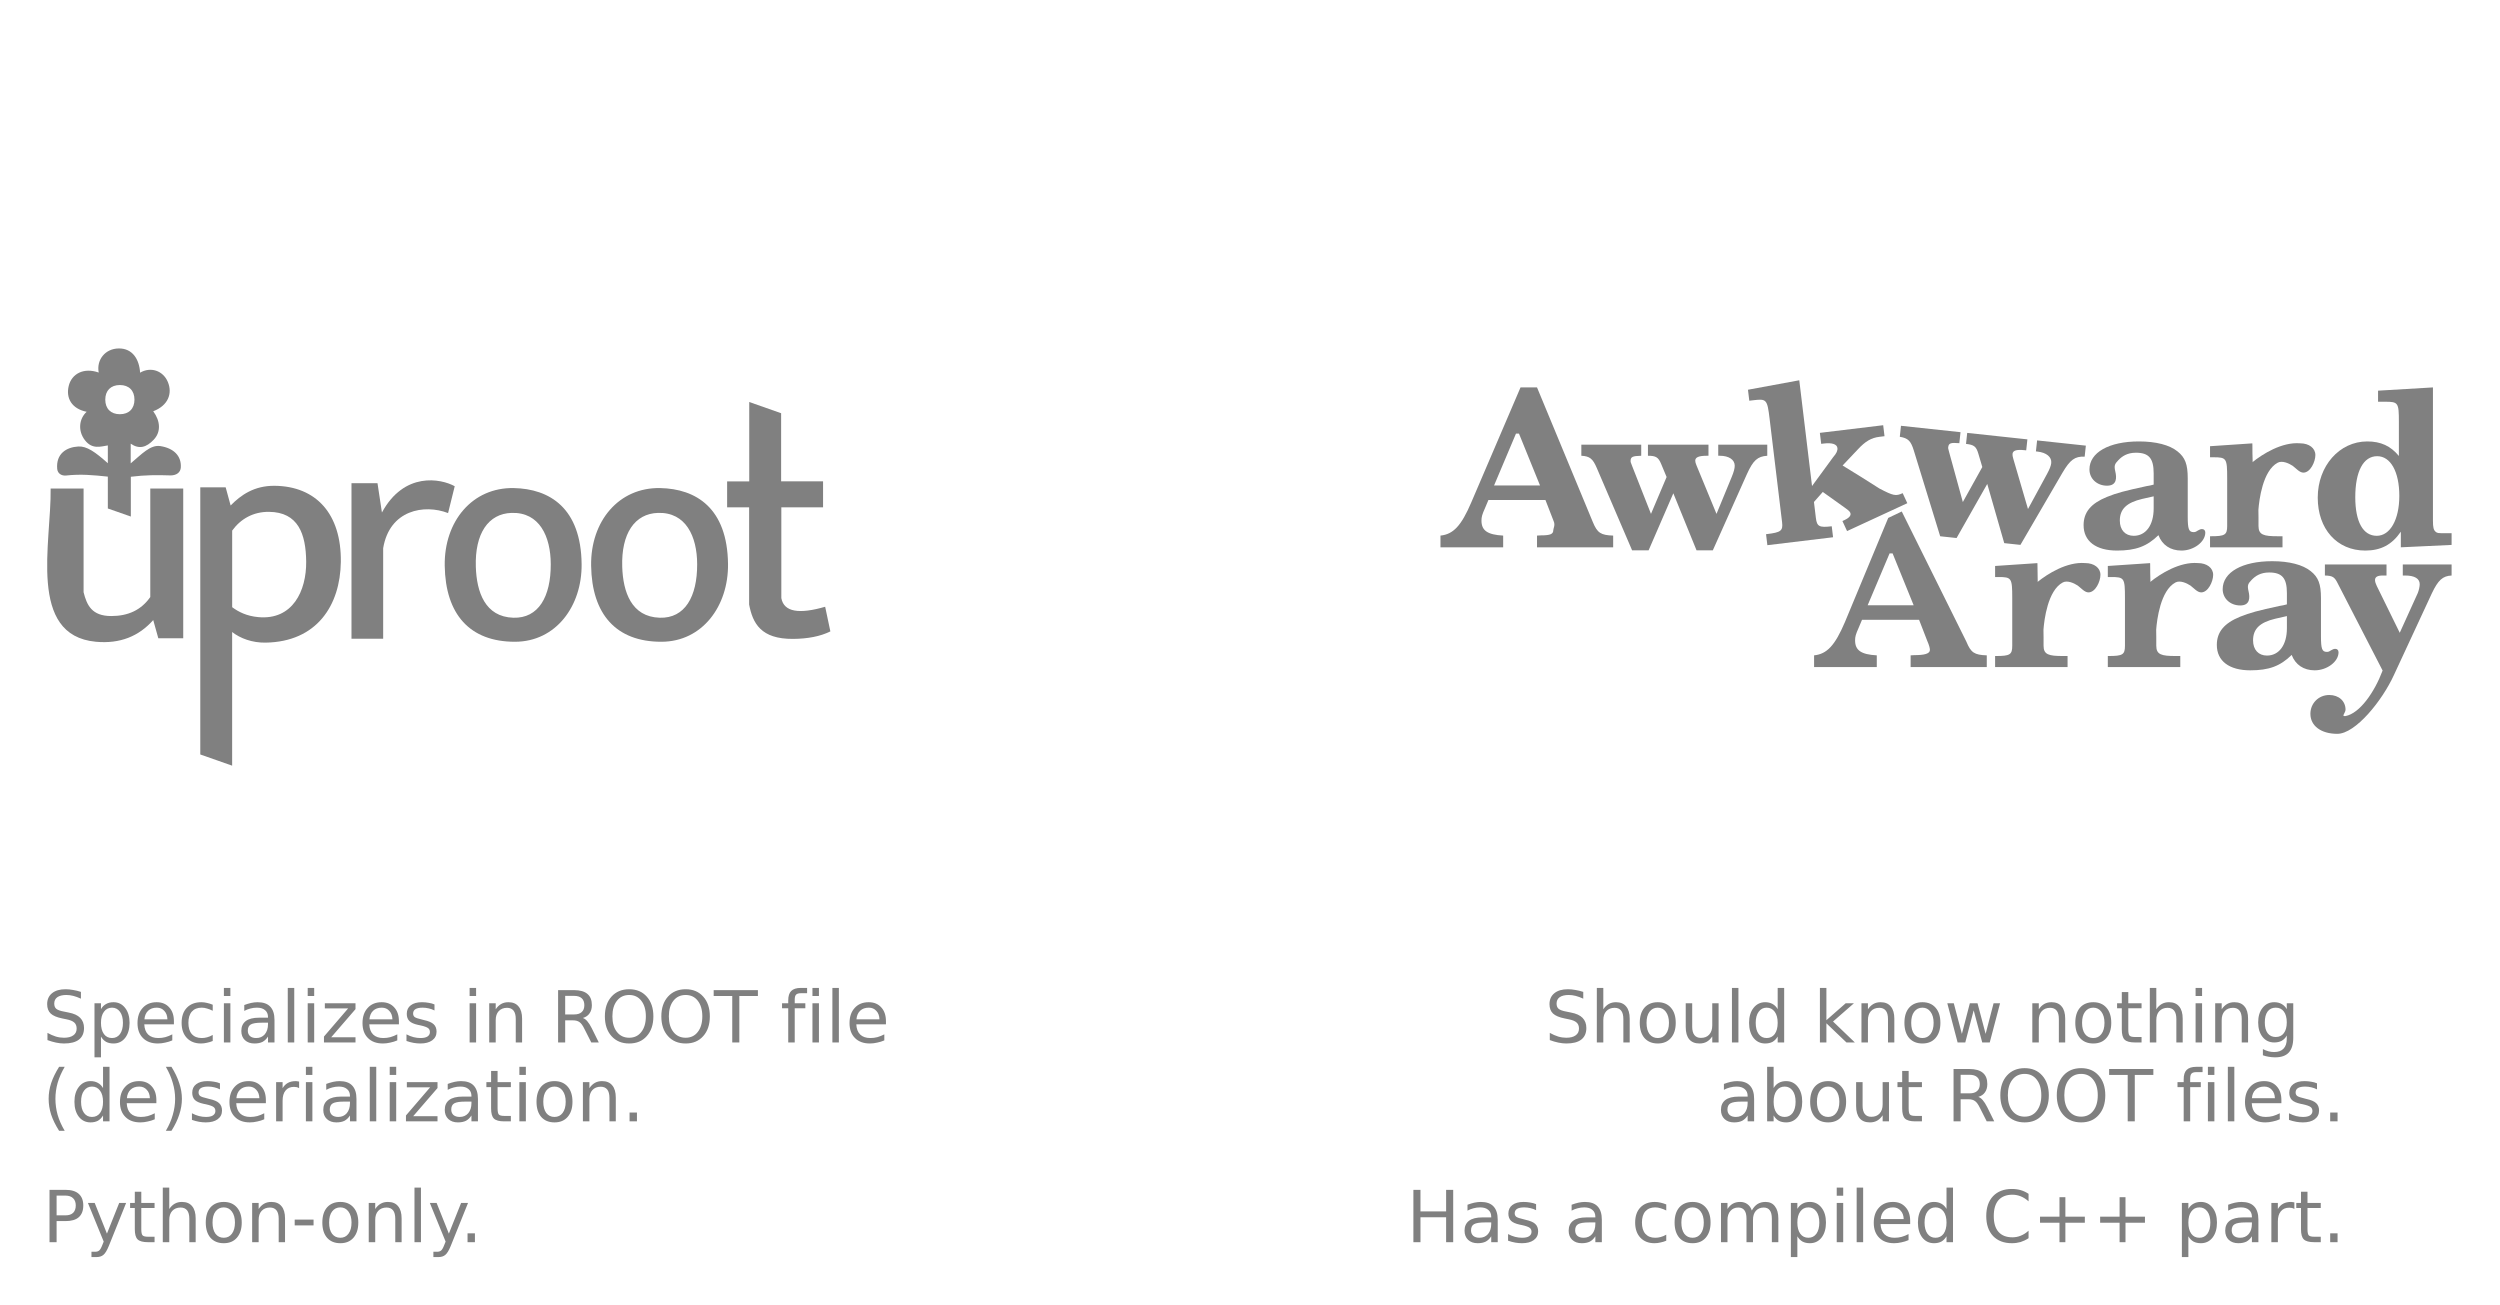
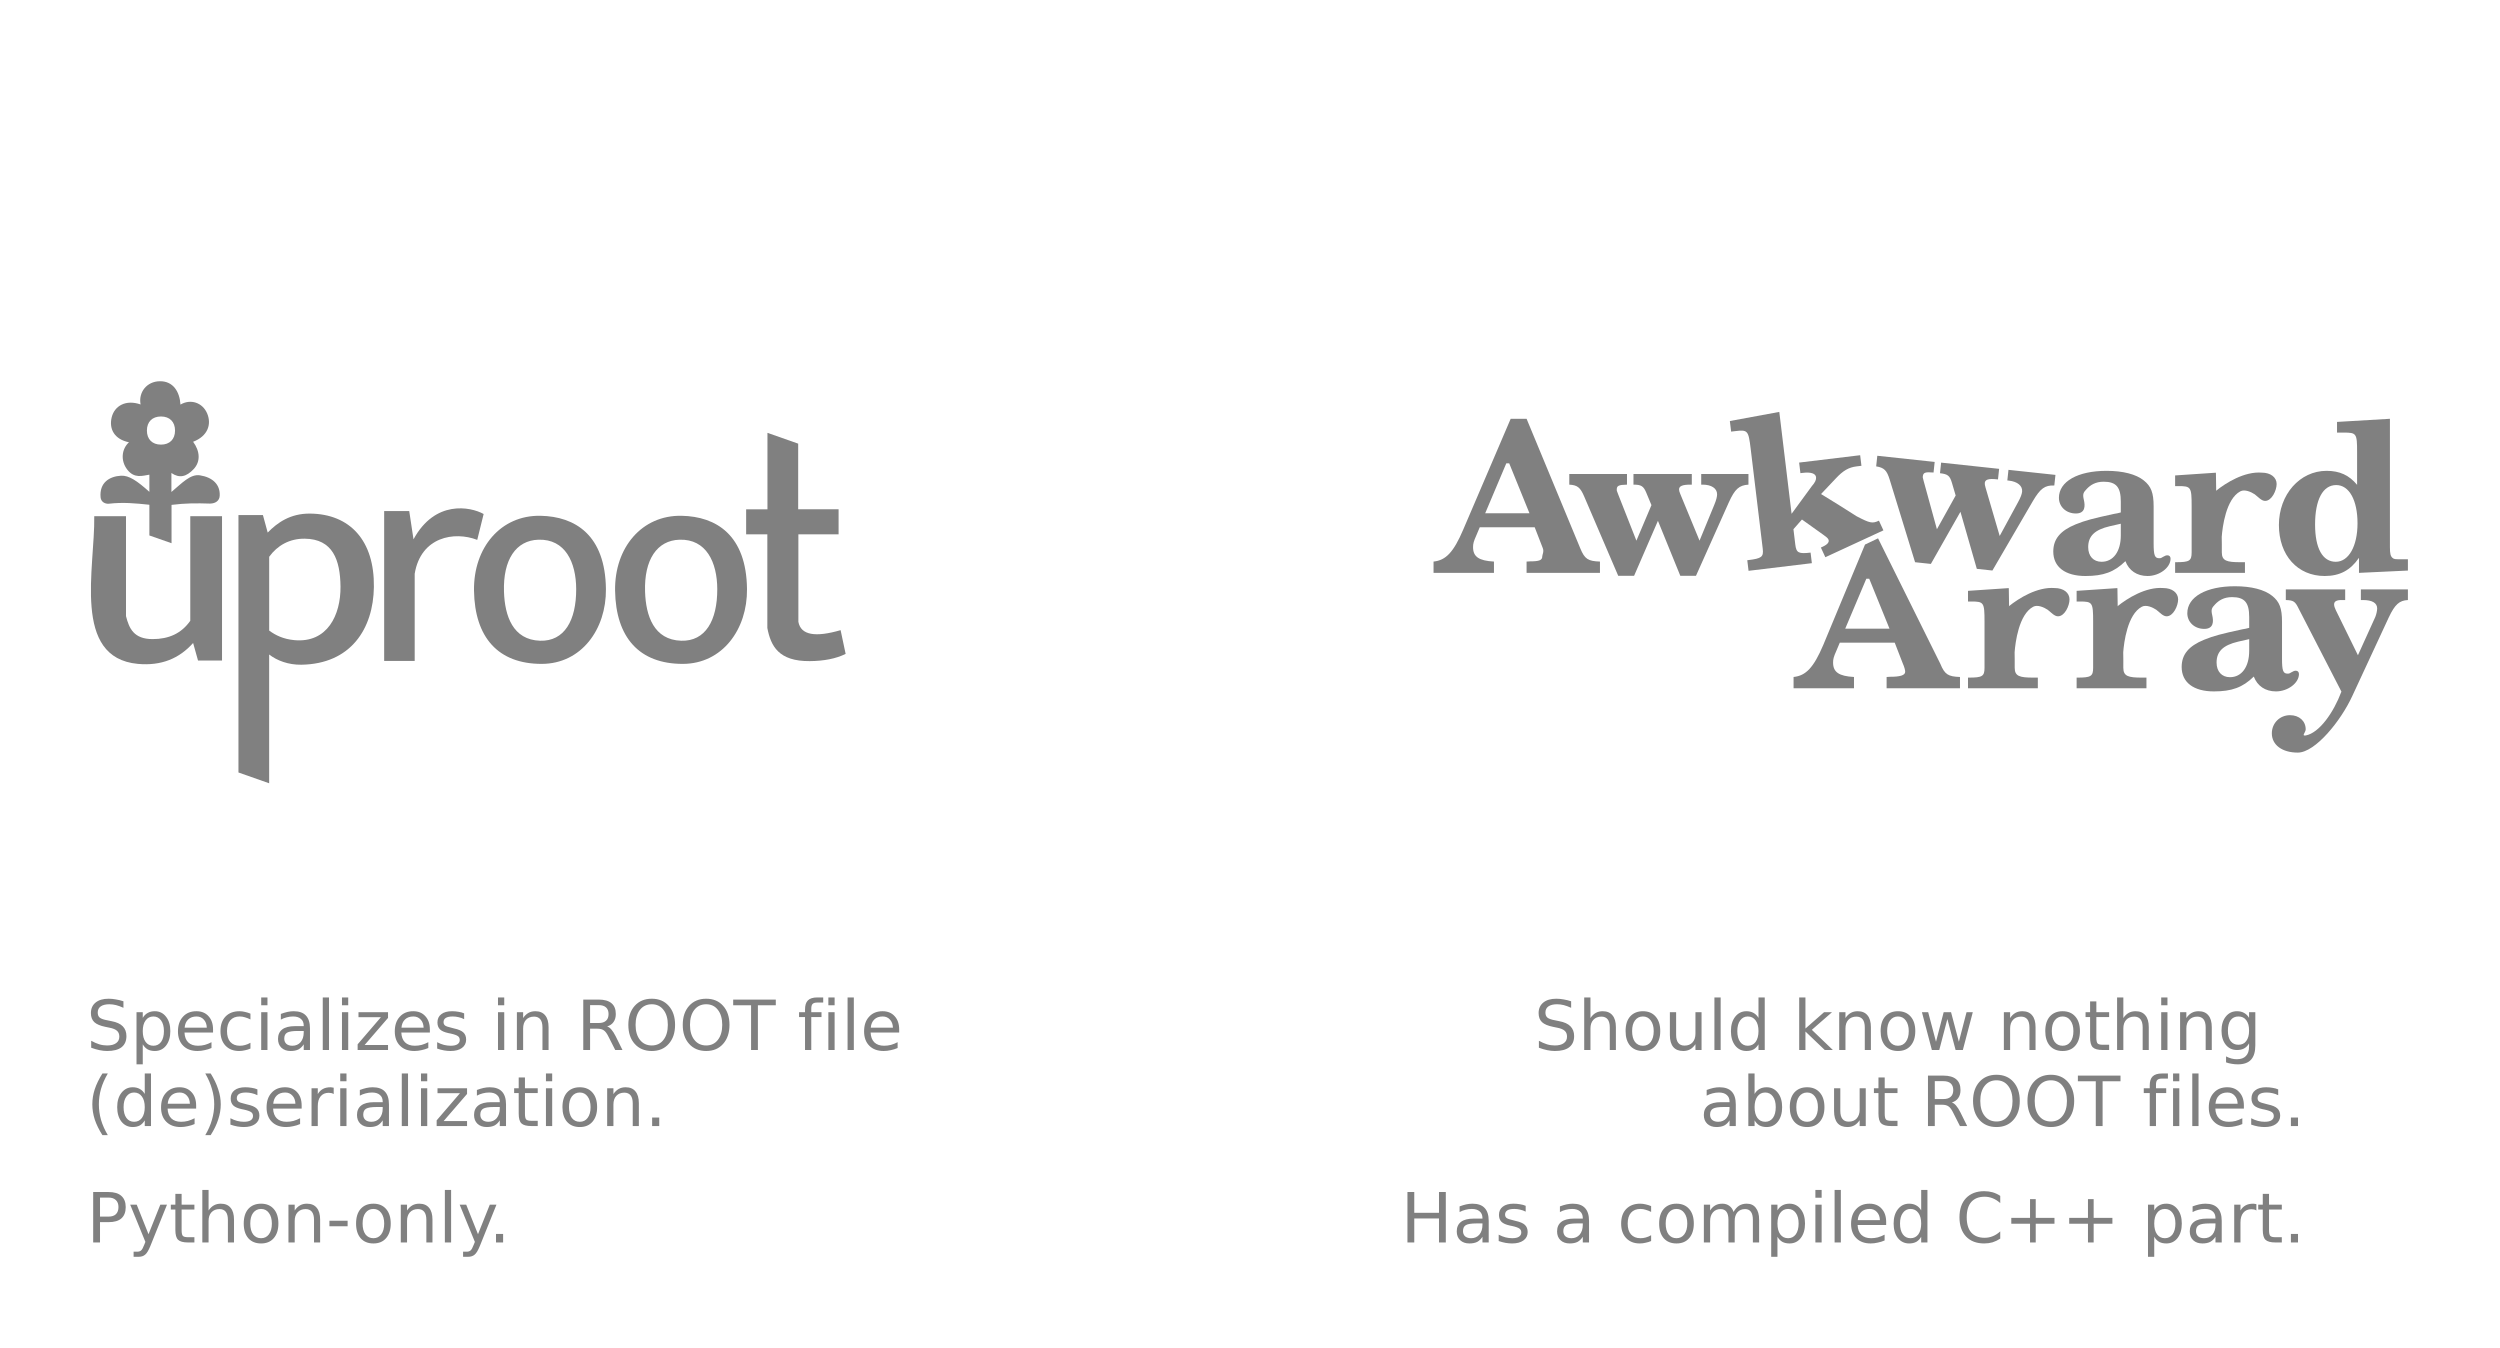
- <svg xmlns="http://www.w3.org/2000/svg" width="264.965mm" height="138.233mm" viewBox="0 0 264.965 138.233" version="1.1" id="svg8">
+ <svg xmlns="http://www.w3.org/2000/svg" width="274.965mm" height="148.233mm" viewBox="0 0 274.965 148.233" version="1.1" id="svg8">
  <defs id="defs2">
    <marker style="overflow:visible" id="marker1582" refX="0" refY="0" orient="auto">
      <path transform="scale(-0.6)" d="M 8.719,4.034 -2.207,0.016 8.719,-4.002 c -1.745,2.372 -1.735,5.617 -6e-7,8.035 z" style="fill:#000000;fill-opacity:1;fill-rule:evenodd;stroke:#000000;stroke-width:0.625;stroke-linejoin:round;stroke-opacity:1" id="path1580" />
    </marker>
    <marker style="overflow:visible" id="marker1516" refX="0" refY="0" orient="auto">
      <path transform="scale(-0.6)" d="M 8.719,4.034 -2.207,0.016 8.719,-4.002 c -1.745,2.372 -1.735,5.617 -6e-7,8.035 z" style="fill:#ff6600;fill-opacity:1;fill-rule:evenodd;stroke:#ff6600;stroke-width:0.625;stroke-linejoin:round;stroke-opacity:1" id="path1514" />
    </marker>
    <marker style="overflow:visible" id="marker1414" refX="0" refY="0" orient="auto">
      <path transform="scale(-0.6)" d="M 8.719,4.034 -2.207,0.016 8.719,-4.002 c -1.745,2.372 -1.735,5.617 -6e-7,8.035 z" style="fill:#000000;fill-opacity:1;fill-rule:evenodd;stroke:#000000;stroke-width:0.625;stroke-linejoin:round;stroke-opacity:1" id="path1412" />
    </marker>
    <marker style="overflow:visible" id="marker1366" refX="0" refY="0" orient="auto">
      <path transform="scale(-0.6)" d="M 8.719,4.034 -2.207,0.016 8.719,-4.002 c -1.745,2.372 -1.735,5.617 -6e-7,8.035 z" style="fill:#000000;fill-opacity:1;fill-rule:evenodd;stroke:#000000;stroke-width:0.625;stroke-linejoin:round;stroke-opacity:1" id="path1364" />
    </marker>
    <marker orient="auto" refY="0" refX="0" id="Arrow2Lend" style="overflow:visible">
      <path id="path1069" style="fill:#000000;fill-opacity:1;fill-rule:evenodd;stroke:#000000;stroke-width:0.625;stroke-linejoin:round;stroke-opacity:1" d="M 8.719,4.034 -2.207,0.016 8.719,-4.002 c -1.745,2.372 -1.735,5.617 -6e-7,8.035 z" transform="matrix(-1.1,0,0,-1.1,-1.1,0)" />
    </marker>
  </defs>
-   <g id="layer1" transform="translate(-15.23552,-90.87762)">
+   <g id="layer1" transform="translate(-10.23552,-85.87762)">
    <g transform="matrix(0.04834579,0,0,0.04834579,186.117,120.8645)" id="layer1-6">
      <g id="text3385" style="color:#000000;font-style:normal;font-variant:normal;font-weight:bold;font-stretch:normal;font-size:144px;line-height:125%;font-family:'DejaVu Sans';-inkscape-font-specification:'Sans Bold';text-align:center;letter-spacing:0px;word-spacing:0px;text-anchor:middle;display:inline;overflow:visible;visibility:visible;fill:#bcbcbc;fill-opacity:1;fill-rule:nonzero;stroke:none;stroke-width:10;marker:none;enable-background:accumulate">
        <path id="path3392" style="color:#000000;font-family:'Century Schoolbook L';-inkscape-font-specification:'Century Schoolbook L Bold';display:inline;overflow:visible;visibility:visible;fill:#808080;fill-opacity:1;fill-rule:nonzero;stroke:none;stroke-width:33.029;marker:none;enable-background:accumulate" d="M -201.197,229.046 -309.163,481.124 c -21.878,51.367 -39.476,69.916 -67.538,72.77 v 25.683 h 137.454 v -25.683 c -34.245,-1.902 -47.562,-10.939 -47.562,-32.818 0,-8.086 1.427,-13.317 7.61,-27.11 l 7.61,-18.074 h 125.035 l 18.074,46.611 c 3.805,8.561 -0.898,15.695 -0.898,19.5 0,8.561 -6.183,11.415 -27.586,11.415 l -8.086,0.476 v 25.683 H 1.893 v -25.683 c -27.11,-0.951 -34.72,-5.707 -44.708,-29.964 L -165.05,229.046 h -36.147 m -3.382,101.307 46.135,113.673 h -100.779 l 48.038,-113.673" />
        <path id="path3394" style="color:#000000;font-family:'Century Schoolbook L';-inkscape-font-specification:'Century Schoolbook L Bold';display:inline;overflow:visible;visibility:visible;fill:#808080;fill-opacity:1;fill-rule:nonzero;stroke:none;stroke-width:33.029;marker:none;enable-background:accumulate" d="M 228.436,506.332 184.679,400.269 c -1.902,-4.281 -2.854,-8.086 -2.854,-10.464 0,-7.61 7.61,-10.939 25.683,-10.939 h 3.329 V 354.61 H 78.14 v 24.257 c 17.598,0 22.83,3.329 29.013,18.074 L 119.043,425.477 84.798,506.332 43.42,401.22 c -3.329,-8.561 -3.329,-8.561 -3.329,-10.939 0,-9.037 4.281,-10.939 23.305,-11.415 V 354.61 H -67.876 v 24.257 c 18.549,0.951 25.208,6.659 33.769,26.635 L 43.42,586.236 H 79.567 l 54.221,-125.088 50.891,125.088 h 35.671 l 74.672,-166.943 c 13.793,-30.44 23.305,-39.001 44.708,-40.428 v -24.257 h -107.49 v 24.257 h 3.329 c 19.976,0 32.818,8.561 32.818,21.879 0,5.707 -1.902,13.317 -6.659,24.732 l -33.293,80.855" />
        <path d="m 409.882,213.404 -112.473,20.751 2.905,24.082 8.972,-1.082 c 28.804,-3.474 30.448,-1.756 35.517,40.27 l 24.717,204.934 2.677,22.193 c 2.278,18.888 -2.574,22.348 -33.267,26.049 l -1.889,0.228 2.905,24.082 144.02,-17.37 -2.905,-24.082 c -27.387,3.303 -32.508,0.567 -34.786,-18.321 l -2.62,-21.721 -1.595,-13.222 19.386,-21.98 c 16.056,11.614 32.212,23.089 48.375,34.554 5.45,4.179 10.005,6.9 11.803,10.785 2.596,5.611 -1.617,11.229 -12.84,16.422 l -4.317,1.997 10.186,22.014 132.087,-61.114 -10.186,-22.014 c -15.108,6.99 -20.391,5.766 -50.768,-10.051 -26.723,-17.256 -53.809,-33.92 -80.93,-50.537 l 32.714,-34.606 c 17.367,-18.862 30.377,-26.18 48.321,-28.344 l 10.861,-1.31 -2.905,-24.082 -138.826,16.744 2.905,24.082 5.666,-0.683 c 17.944,-2.164 28.901,1.305 29.927,9.804 0.683,5.666 -1.939,11.731 -9.527,20.312 l -46.146,63.064 -27.963,-231.849" style="color:#000000;font-family:'Century Schoolbook L';-inkscape-font-specification:'Century Schoolbook L Bold';display:inline;overflow:visible;visibility:visible;fill:#808080;fill-opacity:1;fill-rule:nonzero;stroke:none;stroke-width:33.029;marker:none;enable-background:accumulate" id="path3396" />
        <path id="path3398" style="color:#000000;font-family:'Century Schoolbook L';-inkscape-font-specification:'Century Schoolbook L Bold';display:inline;overflow:visible;visibility:visible;fill:#808080;fill-opacity:1;fill-rule:nonzero;stroke:none;stroke-width:33.029;marker:none;enable-background:accumulate" d="M 911.277,495.668 879.091,385.54 c -1.435,-4.459 -1.974,-8.344 -1.72,-10.708 0.812,-7.566 8.734,-10.064 26.704,-8.135 l 3.31,0.355 2.589,-24.118 -131.94,-14.164 -2.589,24.118 c 17.497,1.878 22.344,5.747 26.918,21.067 l 8.776,29.643 -42.68,76.738 -29.923,-108.928 c -2.397,-8.868 -2.397,-8.868 -2.143,-11.232 0.965,-8.985 5.424,-10.42 24.391,-8.862 l 2.589,-24.118 -130.521,-14.012 -2.589,24.118 c 18.342,2.926 24.353,9.311 30.733,30.087 l 57.791,187.978 35.941,3.858 67.263,-118.586 37.248,129.806 35.468,3.808 92.066,-158.018 c 16.963,-28.793 27.335,-36.29 48.768,-35.424 l 2.589,-24.118 -106.876,-11.474 -2.589,24.118 3.31,0.355 c 19.862,2.132 31.716,12.015 30.295,25.257 -0.609,5.675 -3.313,13.038 -9.261,23.88 l -41.734,76.84" />
        <path id="path3404" style="color:#000000;font-family:'Century Schoolbook L';-inkscape-font-specification:'Century Schoolbook L Bold';display:inline;overflow:visible;visibility:visible;fill:#808080;fill-opacity:1;fill-rule:nonzero;stroke:none;stroke-width:33.029;marker:none;enable-background:accumulate" d="m 1799.05,229.046 -120.332,7.134 v 24.257 h 15.22 c 29.013,0 30.44,1.903 30.44,44.233 v 74.672 c -18.074,-21.878 -39.477,-31.867 -69.441,-31.867 -60.879,0 -108.441,53.745 -108.441,123.186 0,68.965 42.33,116.051 104.161,116.051 34.245,0 58.501,-12.842 78.002,-41.379 v 34.245 l 111.295,-5.232 v -25.683 h -12.842 c -17.122,0 -18.549,0 -22.354,-3.329 -4.281,-3.805 -5.707,-9.512 -5.707,-23.781 V 229.046 m -122.234,150.772 c 29.488,0 48.513,34.245 48.513,87.038 0,51.843 -19.976,87.514 -49.465,87.514 -29.964,0 -47.086,-30.44 -47.086,-84.66 0,-56.599 17.598,-89.892 48.038,-89.892" />
        <path id="path3406" style="color:#000000;font-family:'Century Schoolbook L';-inkscape-font-specification:'Century Schoolbook L Bold';display:inline;overflow:visible;visibility:visible;fill:#808080;fill-opacity:1;fill-rule:nonzero;stroke:none;stroke-width:33.029;marker:none;enable-background:accumulate" d="m 509.896,743.673 c -21.878,51.367 -39.476,69.916 -67.538,72.77 v 25.683 H 579.812 v -25.683 c -34.245,-1.902 -47.562,-10.939 -47.562,-32.818 0,-8.086 1.427,-13.317 7.61,-27.11 l 7.61,-18.074 h 125.035 l 18.074,46.611 c 3.805,8.561 5.707,15.695 5.707,19.5 0,8.561 -12.789,11.415 -34.192,11.415 l -8.086,0.476 v 25.683 h 166.943 v -25.683 c -27.11,-0.951 -34.72,-5.707 -44.708,-29.964 L 634.546,501.031 604.886,515.186 m 9.594,77.715 46.135,113.673 H 559.836 l 48.038,-113.673" />
        <path id="path3412" style="color:#000000;font-family:'Century Schoolbook L';-inkscape-font-specification:'Century Schoolbook L Bold';display:inline;overflow:visible;visibility:visible;fill:#808080;fill-opacity:1;fill-rule:nonzero;stroke:none;stroke-width:33.029;marker:none;enable-background:accumulate" d="m 1553.566,690.879 c 0,-30.915 -5.707,-45.66 -22.354,-58.977 -17.598,-14.269 -47.562,-21.878 -84.66,-21.878 -65.635,0 -108.441,24.257 -108.441,61.355 0,20.452 16.647,35.671 38.525,35.671 21.878,0 21.344,-17.567 18.179,-31.052 -3.165,-13.485 -1.121,-16.705 6.755,-24.979 7.876,-8.274 19.299,-16.262 38.324,-16.262 28.537,0 39.001,12.366 39.001,45.184 v 24.732 c -5.232,1.427 -11.415,2.854 -15.695,3.329 -48.038,10.464 -64.684,14.744 -87.039,23.781 -34.72,14.269 -50.891,33.293 -50.891,61.831 0,35.196 27.11,55.648 73.246,55.648 40.903,0 65.635,-9.037 90.843,-33.769 8.085,21.403 26.159,33.769 50.416,33.769 27.11,0 52.318,-19.025 52.318,-39.476 0,-4.756 -2.854,-7.61 -7.134,-7.61 -2.854,0 -5.707,0.951 -9.512,3.329 -4.281,2.854 -5.707,3.329 -9.037,3.329 -10.464,0 -12.842,-6.659 -12.842,-34.245 v -83.709 m -74.672,39.476 V 756.99 c 0,36.623 -17.122,59.928 -43.757,59.928 -18.549,0 -30.44,-12.842 -30.44,-33.293 0,-25.208 14.744,-39.476 48.989,-47.562 l 25.208,-5.707" />
        <path id="path3414" style="color:#000000;font-family:'Century Schoolbook L';-inkscape-font-specification:'Century Schoolbook L Bold';display:inline;overflow:visible;visibility:visible;fill:#808080;fill-opacity:1;fill-rule:nonzero;stroke:none;stroke-width:33.029;marker:none;enable-background:accumulate" d="M 1726.28,766.978 1675.864,664.244 c -2.378,-4.756 -3.805,-9.512 -3.805,-12.842 0,-6.659 5.232,-9.988 16.647,-9.988 h 8.561 v -24.257 h -135.076 v 24.257 c 17.598,0.476 21.403,3.329 29.013,19.025 l 97.502,189.297 c -17.972,47.911 -50.156,93.76 -81.261,99.798 -2.378,0 -5.606,0.8 -4.281,-2.854 1.326,-3.654 4.277,-7.232 4.281,-10.992 0.02,-19.025 -14.744,-32.342 -35.672,-32.342 -23.305,0 -41.379,18.074 -41.379,41.379 0,26.159 23.305,43.757 58.977,43.757 39.952,0 98.383,-72.635 124.067,-128.758 l 83.234,-179.309 c 13.793,-29.013 23.781,-38.05 43.281,-39.001 v -24.257 h -107.014 v 24.257 h 5.232 c 20.452,0 31.866,6.659 31.866,19.025 0,5.232 -1.902,13.793 -4.28,19.5 l -39.477,87.038" />
        <g transform="matrix(3.302916,0,0,3.302916,-259.6662,-916.1037)" id="text2999" style="color:#000000;font-weight:normal;font-size:139.291px;line-height:125%;font-family:'Liberation Serif';-inkscape-font-specification:'Liberation Serif';display:inline;overflow:visible;visibility:visible;fill:#808080;fill-opacity:1;fill-rule:nonzero;stroke:none;stroke-width:10;marker:none;enable-background:accumulate">
          <path d="m 435.577,463.331 -28.071,1.892 v 7.344 h 2.16 c 8.784,0 9.216,0.576 9.216,13.968 v 25.056 6.624 c 0,5.904 -1.584,6.768 -10.8,6.768 h -0.576 v 7.344 h 48.096 v -7.344 h -3.168 c -9.216,0 -12.764,-0.864 -12.764,-6.768 -0.066,-3.505 0.102,-7.426 -0.061,-10.678 0.481,-6.582 2.838,-26.075 12.815,-31.372 2.995,-1.59 7.45,0.418 9.957,2.089 2.368,1.811 4.597,4.507 7.104,4.507 4.597,0 7.94,-7.204 7.94,-11.661 0,-4.597 -4.179,-7.8 -10.168,-7.8 -12.014,-0.993 -24.882,7.092 -31.647,12.575 l 0.18,-0.358 c -0.124,-3.75 -0.171,-7.515 -0.171,-11.302" style="color:#000000;font-family:'URW Bookman L';-inkscape-font-specification:'URW Bookman L';display:inline;overflow:visible;visibility:visible;fill:#808080;fill-opacity:1;fill-rule:nonzero;stroke:none;stroke-width:10;marker:none;enable-background:accumulate" id="path3007" />
        </g>
        <g style="color:#000000;font-weight:normal;font-size:139.291px;line-height:125%;font-family:'Liberation Serif';-inkscape-font-specification:'Liberation Serif';display:inline;overflow:visible;visibility:visible;fill:#808080;fill-opacity:1;fill-rule:nonzero;stroke:none;stroke-width:10;marker:none;enable-background:accumulate" id="g3029" transform="matrix(3.302916,0,0,3.302916,-506.765,-916.1037)">
          <path id="path3031" style="color:#000000;font-family:'URW Bookman L';-inkscape-font-specification:'URW Bookman L';display:inline;overflow:visible;visibility:visible;fill:#808080;fill-opacity:1;fill-rule:nonzero;stroke:none;stroke-width:10;marker:none;enable-background:accumulate" d="m 435.577,463.331 -28.071,1.892 v 7.344 h 2.16 c 8.784,0 9.216,0.576 9.216,13.968 v 25.056 6.624 c 0,5.904 -1.584,6.768 -10.8,6.768 h -0.576 v 7.344 h 48.096 v -7.344 h -3.168 c -9.216,0 -12.764,-0.864 -12.764,-6.768 -0.066,-3.505 0.102,-7.426 -0.061,-10.678 0.481,-6.582 2.838,-26.075 12.815,-31.372 2.995,-1.59 7.45,0.418 9.957,2.089 2.368,1.811 4.597,4.507 7.104,4.507 4.597,0 7.94,-7.204 7.94,-11.661 0,-4.597 -4.179,-7.8 -10.168,-7.8 -12.014,-0.993 -24.882,7.092 -31.647,12.575 l 0.18,-0.358 c -0.124,-3.75 -0.171,-7.515 -0.171,-11.302" />
        </g>
        <g style="color:#000000;font-weight:normal;font-size:139.291px;line-height:125%;font-family:'Liberation Serif';-inkscape-font-specification:'Liberation Serif';display:inline;overflow:visible;visibility:visible;fill:#808080;fill-opacity:1;fill-rule:nonzero;stroke:none;stroke-width:10;marker:none;enable-background:accumulate" id="g3033" transform="matrix(3.302916,0,0,3.302916,-35.57782,-1178.652)">
          <path id="path3035" style="color:#000000;font-family:'URW Bookman L';-inkscape-font-specification:'URW Bookman L';display:inline;overflow:visible;visibility:visible;fill:#808080;fill-opacity:1;fill-rule:nonzero;stroke:none;stroke-width:10;marker:none;enable-background:accumulate" d="m 435.577,463.331 -28.071,1.892 v 7.344 h 2.16 c 8.784,0 9.216,0.576 9.216,13.968 v 25.056 6.624 c 0,5.904 -1.584,6.768 -10.8,6.768 h -0.576 v 7.344 h 48.096 v -7.344 h -3.168 c -9.216,0 -12.764,-0.864 -12.764,-6.768 -0.066,-3.505 0.102,-7.426 -0.061,-10.678 0.481,-6.582 2.838,-26.075 12.815,-31.372 2.995,-1.59 7.45,0.418 9.957,2.089 2.368,1.811 4.597,4.507 7.104,4.507 4.597,0 7.94,-7.204 7.94,-11.661 0,-4.597 -4.179,-7.8 -10.168,-7.8 -12.014,-0.993 -24.882,7.092 -31.647,12.575 l 0.18,-0.358 c -0.124,-3.75 -0.171,-7.515 -0.171,-11.302" />
        </g>
        <path d="m 1261.482,428.331 c 0,-30.915 -5.707,-45.66 -22.354,-58.977 -17.598,-14.269 -47.562,-21.879 -84.66,-21.879 -65.635,0 -108.441,24.257 -108.441,61.355 0,20.452 16.647,35.671 38.525,35.671 21.878,0 21.344,-17.567 18.179,-31.052 -3.165,-13.485 -1.121,-16.705 6.755,-24.979 7.876,-8.274 19.299,-16.262 38.324,-16.262 28.537,0 39.001,12.366 39.001,45.184 v 24.732 c -5.232,1.427 -11.415,2.854 -15.695,3.329 -48.038,10.464 -64.684,14.744 -87.039,23.781 -34.72,14.269 -50.891,33.293 -50.891,61.831 0,35.196 27.11,55.648 73.246,55.648 40.903,0 65.635,-9.037 90.843,-33.769 8.086,21.403 26.159,33.769 50.416,33.769 27.11,0 52.318,-19.025 52.318,-39.476 0,-4.756 -2.854,-7.61 -7.134,-7.61 -2.854,0 -5.707,0.951 -9.512,3.329 -4.28,2.854 -5.707,3.329 -9.037,3.329 -10.464,0 -12.842,-6.659 -12.842,-34.245 v -83.709 m -74.672,39.476 v 26.635 c 0,36.623 -17.122,59.928 -43.757,59.928 -18.549,0 -30.44,-12.842 -30.44,-33.293 0,-25.208 14.744,-39.476 48.989,-47.562 l 25.208,-5.707" style="color:#000000;font-family:'Century Schoolbook L';-inkscape-font-specification:'Century Schoolbook L Bold';display:inline;overflow:visible;visibility:visible;fill:#808080;fill-opacity:1;fill-rule:nonzero;stroke:none;stroke-width:33.029;marker:none;enable-background:accumulate" id="path3037" />
      </g>
    </g>
    <g id="g1016" transform="matrix(0.03158516,0,0,0.03158516,19.60382,127.7142)" style="opacity:1">
      <path id="path3845" d="m 31.597,473.055 c 2.927,180.359 -78.372,492.89 151.908,514.15 81.558,7.53 144.421,-18.784 192.357,-72.808 l 17.078,61.123 h 83.594 V 473.055 H 365.975 v 364.04 c -30.548,43.767 -74.317,63.859 -131.234,63.819 -65.184,-0.045 -81.706,-36.794 -92.583,-79.999 V 473.055 Z" style="color:#000000;display:inline;overflow:visible;visibility:visible;fill:#808080;fill-opacity:1;stroke:none;stroke-width:10;marker:none;enable-background:accumulate" />
      <path d="m 728.216,904.51 c 115.814,10.879 161.858,-88.586 160.897,-186.065 -0.916,-92.892 -26.613,-166.351 -124.942,-167.189 -52.578,-0.448 -94.895,23.578 -123.397,62.921 v 257.075 c 21.781,16.074 48.923,29.64 87.443,33.258 z M 635.57,529.966 c 34.256,-35.06 79.171,-66.703 147.338,-66.102 139.593,1.232 224.598,94.414 222.458,255.508 -1.931,145.332 -80.169,268.293 -252.966,270.763 -44.484,0.636 -84.375,-14.234 -111.745,-35.593 v 448.428 l -106.899,-37.58 V 468.949 h 85.169 z" style="color:#000000;display:inline;overflow:visible;visibility:visible;fill:#808080;fill-opacity:1;fill-rule:nonzero;stroke:none;stroke-width:10;marker:none;enable-background:accumulate" id="path3866" />
      <path id="path3914" d="m 1143.287,553.537 c 74.633,-137.894 198.157,-113.9 244.242,-88.224 l -22.288,90.082 C 1285.759,524.665 1168.889,544.23 1147.443,673.337 V 977.014 H 1041.132 V 455.098 h 87.296 z" style="color:#000000;display:inline;overflow:visible;visibility:visible;fill:#808080;fill-opacity:1;fill-rule:nonzero;stroke:none;stroke-width:10;marker:none;enable-background:accumulate" />
      <path d="m 1578.333,554.796 c -78.325,2.435 -123.452,69.418 -119.978,180.761 2.638,84.531 30.776,168.067 125.73,171.014 84.754,2.631 126.095,-70.801 125.73,-179.875 -0.311,-93.122 -37.91,-174.81 -131.482,-171.9 z m 7.396,-83.292 c 120.168,2.402 225.604,66.793 227.629,255.192 1.509,140.358 -85.962,260.305 -223.52,260.509 -151.633,0.225 -233.422,-91.921 -235.846,-255.192 -2.227,-149.944 93.422,-263.274 231.737,-260.509 z" style="color:#000000;display:inline;overflow:visible;visibility:visible;fill:#808080;fill-opacity:1;fill-rule:nonzero;stroke:none;stroke-width:10;marker:none;enable-background:accumulate" id="path3930" />
      <path id="path3939" style="color:#000000;display:inline;overflow:visible;visibility:visible;fill:#808080;fill-opacity:1;fill-rule:nonzero;stroke:none;stroke-width:10;marker:none;enable-background:accumulate" d="m 2069.597,554.796 c -78.325,2.435 -123.452,69.418 -119.978,180.761 2.638,84.531 30.776,168.067 125.73,171.014 84.754,2.631 126.094,-70.801 125.73,-179.875 -0.311,-93.122 -37.91,-174.81 -131.482,-171.9 z m 7.396,-83.292 c 120.168,2.402 225.604,66.793 227.629,255.192 1.508,140.358 -85.962,260.305 -223.52,260.509 -151.633,0.225 -233.422,-91.921 -235.846,-255.192 -2.227,-149.944 93.422,-263.274 231.738,-260.509 z" />
      <path id="path3941" d="m 2630.555,869.756 c -86.197,25.102 -138.412,18.385 -147.059,-29.127 V 536.202 H 2623.552 V 448.82 H 2482.817 V 220.307 l -106.99,-37.631 v 266.355 h -74.208 v 87.17 h 73.814 v 326.038 c 12.032,62.778 39.192,116.175 147.513,115.362 48.694,-0.366 91.272,-8.335 125.116,-25.161 z" style="color:#000000;display:inline;overflow:visible;visibility:visible;fill:#808080;fill-opacity:1;fill-rule:nonzero;stroke:none;stroke-width:10;marker:none;enable-background:accumulate" />
      <path d="m 263.93,223.682 c -30.364,0 -48.979,-18.615 -48.979,-48.979 0,-30.364 18.615,-48.979 48.979,-48.979 30.364,0 48.979,18.615 48.979,48.979 0,30.364 -18.615,48.979 -48.979,48.979 z m 36.788,209.845 c 48.447,-6.024 86.092,-6.042 134.47,-4.494 19.586,-0.489 32.312,-10.453 33.258,-26.966 2.239,-39.077 -24.345,-64.507 -68.763,-71.46 -33.225,-5.201 -62.394,26.899 -99.414,57.977 v -66.067 c 28.464,19.634 52.712,12.652 77.392,-13.483 24.681,-26.135 22.404,-62.244 -1.798,-95.28 50.572,-19.241 65.083,-60.169 48.988,-98.426 C 408.755,77.072 366.865,63.521 331.818,84.318 329.171,39.735 306.569,2.543 260.358,2.971 214.147,3.399 184.854,41.772 192.944,83.868 142.237,65.927 102.097,88.231 92.271,128.812 c -9.826,40.58 9.585,76.44 60.224,86.74 -25.276,22.753 -30.404,63.5 -5.843,95.28 24.562,31.78 52.918,21.241 76.898,17.528 v 59.775 c -42.202,-37.807 -70.941,-57.792 -98.92,-56.179 -40.27,2.322 -75.41,24.193 -71.01,75.055 1.411,16.309 15.397,23.483 28.764,22.472 50.614,-5.642 91.222,-1.571 141.167,3.595 v 106.921 l 77.168,27.033 z" style="color:#000000;display:inline;overflow:visible;visibility:visible;fill:#808080;fill-opacity:1;fill-rule:nonzero;stroke:none;stroke-width:10;marker:none;enable-background:accumulate" id="path3957" />
    </g>
    <text xml:space="preserve" style="font-style:normal;font-variant:normal;font-weight:normal;font-stretch:normal;font-size:7.604px;line-height:1.1;font-family:'DejaVu Sans';-inkscape-font-specification:'DejaVu Sans';text-align:start;letter-spacing:0px;word-spacing:0px;text-anchor:start;fill:#808080;fill-opacity:1;stroke:none;stroke-width:0.356" x="19.734" y="201.362" id="text1020">
      <tspan id="tspan1018" x="19.734" y="201.362" style="line-height:1.1;fill:#808080;stroke-width:0.356">Specializes in ROOT file</tspan>
      <tspan x="19.734" y="209.727" style="line-height:1.1;fill:#808080;stroke-width:0.356" id="tspan1026">(de)serialization.</tspan>
    </text>
    <text id="text1024" y="201.362" x="275.892" style="font-style:normal;font-variant:normal;font-weight:normal;font-stretch:normal;font-size:7.604px;line-height:1.1;font-family:'DejaVu Sans';-inkscape-font-specification:'DejaVu Sans';text-align:end;letter-spacing:0px;word-spacing:0px;text-anchor:end;fill:#808080;fill-opacity:1;stroke:none;stroke-width:0.356" xml:space="preserve">
      <tspan style="line-height:1.1;text-align:end;text-anchor:end;fill:#808080;stroke-width:0.356" y="201.362" x="275.892" id="tspan1022">Should know nothing</tspan>
      <tspan style="line-height:1.1;text-align:end;text-anchor:end;fill:#808080;stroke-width:0.356" y="209.727" x="275.892" id="tspan1028">about ROOT files.</tspan>
    </text>
    <text id="text1034" y="222.529" x="19.734" style="font-style:normal;font-variant:normal;font-weight:normal;font-stretch:normal;font-size:7.604px;line-height:1.1;font-family:'DejaVu Sans';-inkscape-font-specification:'DejaVu Sans';text-align:start;letter-spacing:0px;word-spacing:0px;text-anchor:start;fill:#808080;fill-opacity:1;stroke:none;stroke-width:0.356" xml:space="preserve">
      <tspan id="tspan1032" style="line-height:1.1;fill:#808080;stroke-width:0.356" y="222.529" x="19.734">Python-only.</tspan>
    </text>
    <text xml:space="preserve" style="font-style:normal;font-variant:normal;font-weight:normal;font-stretch:normal;font-size:7.604px;line-height:1.1;font-family:'DejaVu Sans';-inkscape-font-specification:'DejaVu Sans';text-align:end;letter-spacing:0px;word-spacing:0px;text-anchor:end;fill:#808080;fill-opacity:1;stroke:none;stroke-width:0.356" x="275.892" y="222.529" id="text1040">
      <tspan id="tspan1038" x="275.892" y="222.529" style="line-height:1.1;text-align:end;text-anchor:end;fill:#808080;stroke-width:0.356">Has a compiled C++ part.</tspan>
    </text>
  </g>
</svg>
